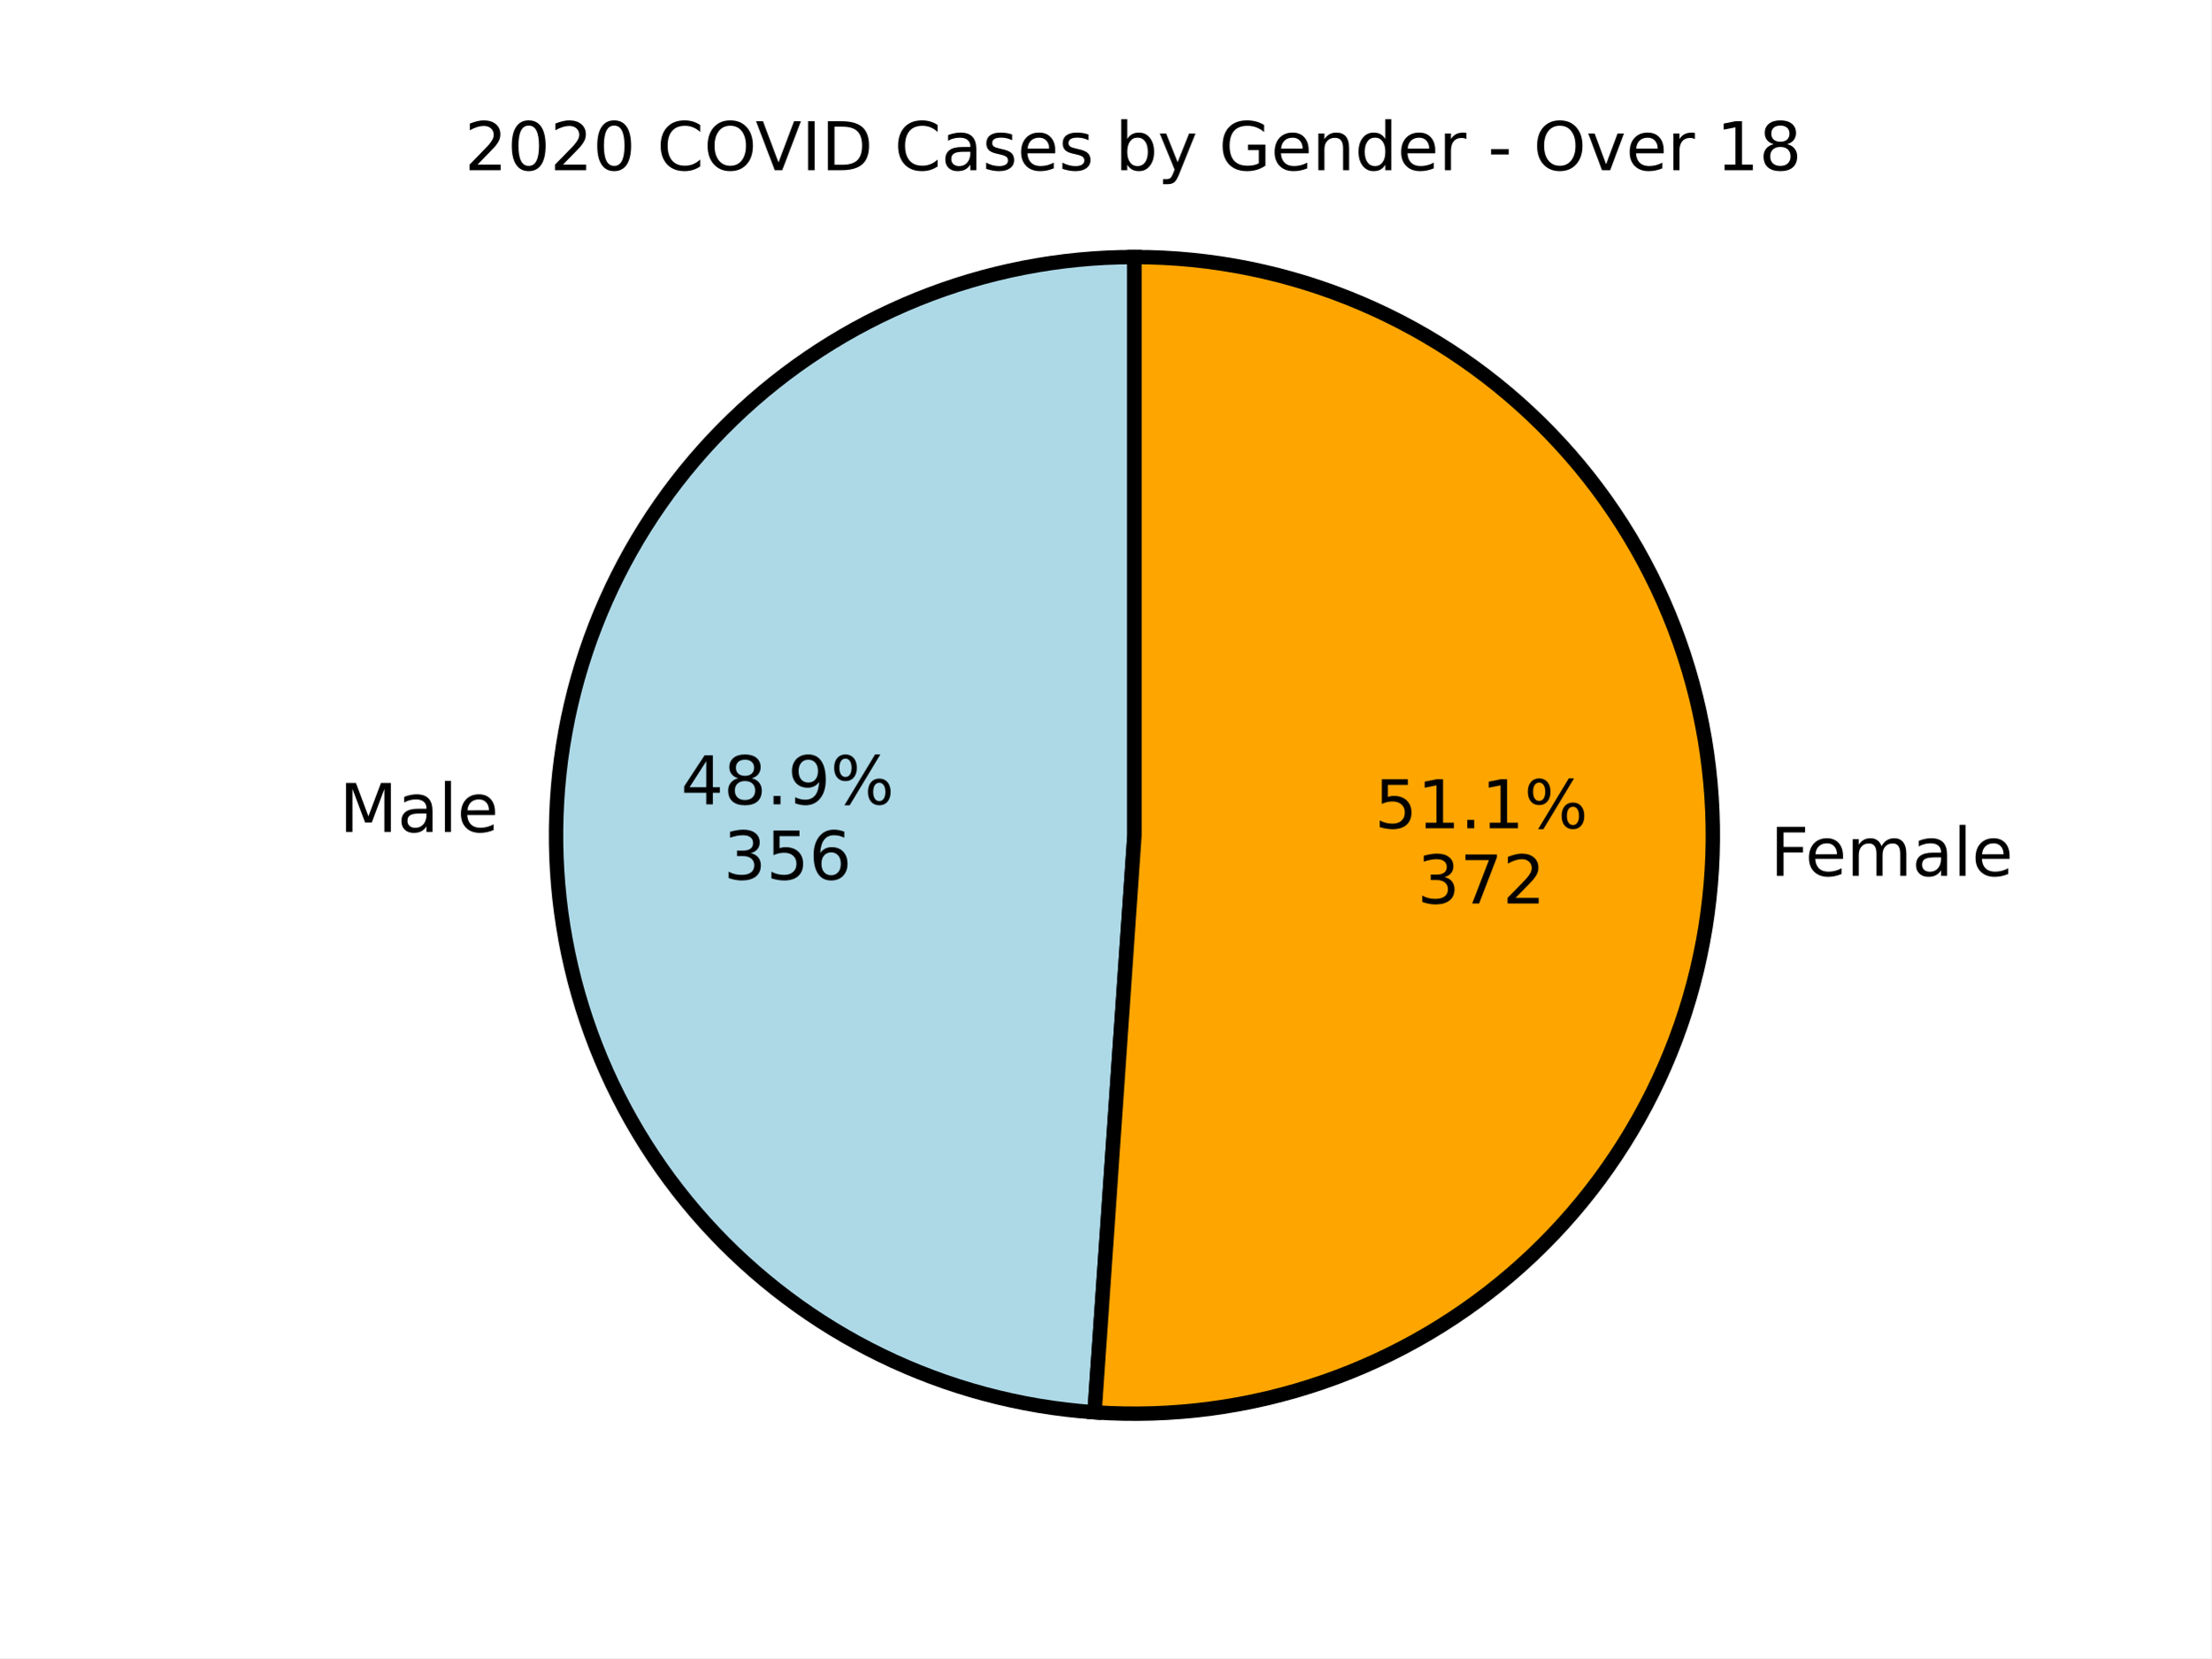
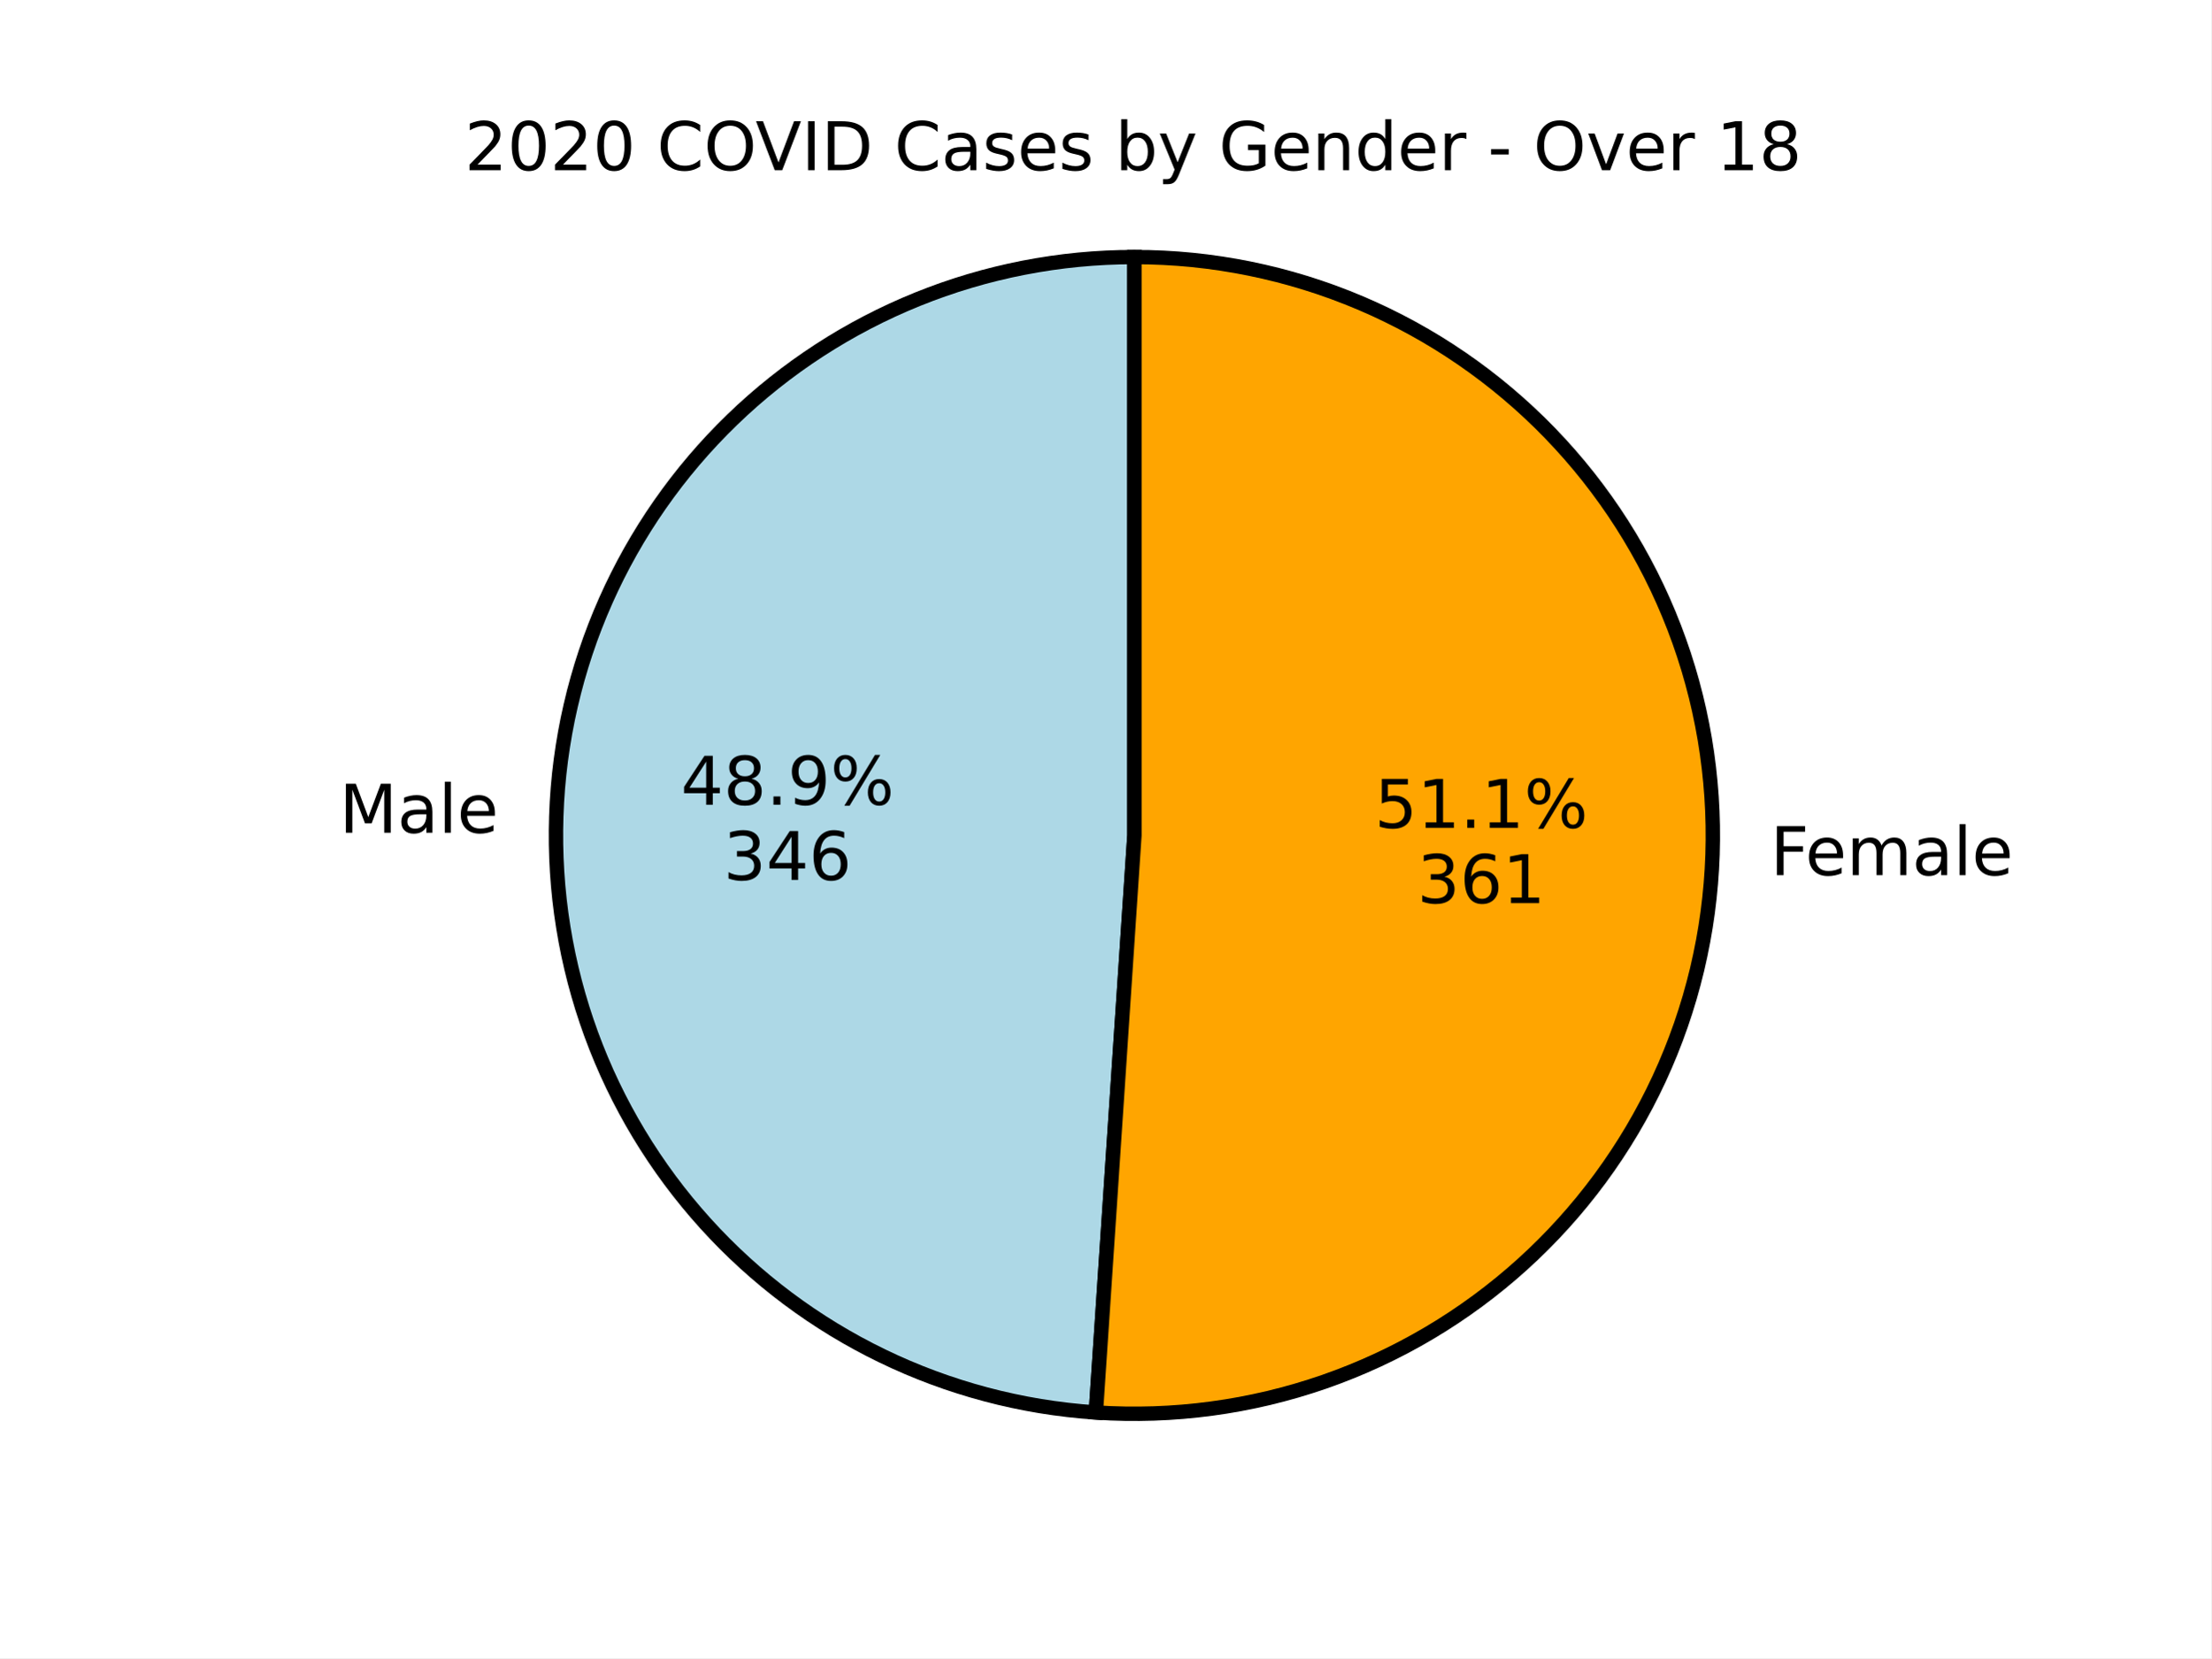
<svg xmlns="http://www.w3.org/2000/svg" xmlns:xlink="http://www.w3.org/1999/xlink" height="345.6pt" version="1.1" viewBox="0 0 460.8 345.6" width="460.8pt">
  <defs>
    <style type="text/css">*{stroke-linecap:butt;stroke-linejoin:round;}</style>
  </defs>
  <g id="figure_1">
    <g id="patch_1">
      <path d="M 0 345.6  L 460.8 345.6  L 460.8 0  L 0 0  z " style="fill:#ffffff;" />
    </g>
    <g id="axes_1">
      <g id="patch_2">
-         <path d="M 236.42 53.568  C 205.181 53.568 175.133 65.711 152.665 87.416  C 130.198 109.121 117.025 138.732 115.946 169.953  C 114.868 201.173 125.967 231.622 146.884 254.826  C 167.8 278.029 196.938 292.216 228.103 294.372  L 236.42 174.113  L 236.42 53.568  z " style="fill:#add8e6;stroke:#000000;stroke-linejoin:miter;stroke-width:3;" />
+         <path d="M 236.412 53.568  C 205.145 53.568 175.072 65.732 152.598 87.469  C 130.124 109.207 116.965 138.857 115.923 170.106  C 114.881 201.356 126.036 231.817 147.013 255.003  C 167.989 278.189 197.185 292.329 228.382 294.411  L 236.412 174.123  L 236.412 53.568  z " style="fill:#add8e6;stroke:#000000;stroke-linejoin:miter;stroke-width:3;" />
      </g>
      <g id="patch_3">
-         <path d="M 228.103 294.372  C 244.245 295.488 260.447 293.343 275.742 288.065  C 291.037 282.787 305.114 274.483 317.132 263.65  C 329.15 252.816 338.865 239.673 345.696 225.006  C 352.527 210.338 356.335 194.445 356.894 178.274  C 357.452 162.104 354.749 145.985 348.946 130.881  C 343.144 115.778 334.359 101.996 323.117 90.359  C 311.875 78.722 298.405 69.467 283.51 63.146  C 268.616 56.826 252.6 53.568 236.42 53.568  L 236.42 174.113  L 228.103 294.372  z " style="fill:#ffa500;stroke:#000000;stroke-linejoin:miter;stroke-width:3;" />
+         <path d="M 228.382 294.411  C 244.515 295.488 260.702 293.308 275.976 288.002  C 291.249 282.695 305.3 274.37 317.291 263.522  C 329.281 252.674 338.968 239.524 345.772 224.856  C 352.577 210.189 356.361 194.301 356.9 178.14  C 357.439 161.98 354.721 145.875 348.908 130.787  C 343.096 115.698 334.307 101.932 323.066 90.31  C 311.824 78.688 298.359 69.445 283.472 63.133  C 268.586 56.821 252.581 53.568 236.412 53.568  L 236.412 174.123  L 228.382 294.411  z " style="fill:#ffa500;stroke:#000000;stroke-linejoin:miter;stroke-width:3;" />
      </g>
      <g id="matplotlib.axis_1" />
      <g id="matplotlib.axis_2" />
      <g id="text_1">
-         <g transform="translate(70.73638 173.3998)scale(0.14 -0.14)">
+         <g transform="translate(70.71175 173.5678)scale(0.14 -0.14)">
          <defs>
            <path d="M 9.812 72.906  L 24.516 72.906  L 43.109 23.297  L 61.812 72.906  L 76.516 72.906  L 76.516 0  L 66.891 0  L 66.891 64.016  L 48.094 14.016  L 38.188 14.016  L 19.391 64.016  L 19.391 0  L 9.812 0  z " id="DejaVuSans-77" />
            <path d="M 34.281 27.484  Q 23.391 27.484 19.188 25  Q 14.984 22.516 14.984 16.5  Q 14.984 11.719 18.141 8.906  Q 21.297 6.109 26.703 6.109  Q 34.188 6.109 38.703 11.406  Q 43.219 16.703 43.219 25.484  L 43.219 27.484  z M 52.203 31.203  L 52.203 0  L 43.219 0  L 43.219 8.297  Q 40.141 3.328 35.547 0.953  Q 30.953 -1.422 24.312 -1.422  Q 15.922 -1.422 10.953 3.297  Q 6 8.016 6 15.922  Q 6 25.141 12.172 29.828  Q 18.359 34.516 30.609 34.516  L 43.219 34.516  L 43.219 35.406  Q 43.219 41.609 39.141 45  Q 35.062 48.391 27.688 48.391  Q 23 48.391 18.547 47.266  Q 14.109 46.141 10.016 43.891  L 10.016 52.203  Q 14.938 54.109 19.578 55.047  Q 24.219 56 28.609 56  Q 40.484 56 46.344 49.844  Q 52.203 43.703 52.203 31.203  z " id="DejaVuSans-97" />
            <path d="M 9.422 75.984  L 18.406 75.984  L 18.406 0  L 9.422 0  z " id="DejaVuSans-108" />
            <path d="M 56.203 29.594  L 56.203 25.203  L 14.891 25.203  Q 15.484 15.922 20.484 11.062  Q 25.484 6.203 34.422 6.203  Q 39.594 6.203 44.453 7.469  Q 49.312 8.734 54.109 11.281  L 54.109 2.781  Q 49.266 0.734 44.188 -0.344  Q 39.109 -1.422 33.891 -1.422  Q 20.797 -1.422 13.156 6.188  Q 5.516 13.812 5.516 26.812  Q 5.516 40.234 12.766 48.109  Q 20.016 56 32.328 56  Q 43.359 56 49.781 48.891  Q 56.203 41.797 56.203 29.594  z M 47.219 32.234  Q 47.125 39.594 43.094 43.984  Q 39.062 48.391 32.422 48.391  Q 24.906 48.391 20.391 44.141  Q 15.875 39.891 15.188 32.172  z " id="DejaVuSans-101" />
          </defs>
          <use xlink:href="#DejaVuSans-77" />
          <use x="86.279" xlink:href="#DejaVuSans-97" />
          <use x="147.559" xlink:href="#DejaVuSans-108" />
          <use x="175.342" xlink:href="#DejaVuSans-101" />
        </g>
      </g>
      <g id="text_2">
-         <g transform="translate(141.8987 167.6417)scale(0.14 -0.14)">
+         <g transform="translate(141.8814 167.7379)scale(0.14 -0.14)">
          <defs>
            <path d="M 37.797 64.312  L 12.891 25.391  L 37.797 25.391  z M 35.203 72.906  L 47.609 72.906  L 47.609 25.391  L 58.016 25.391  L 58.016 17.188  L 47.609 17.188  L 47.609 0  L 37.797 0  L 37.797 17.188  L 4.891 17.188  L 4.891 26.703  z " id="DejaVuSans-52" />
            <path d="M 31.781 34.625  Q 24.75 34.625 20.719 30.859  Q 16.703 27.094 16.703 20.516  Q 16.703 13.922 20.719 10.156  Q 24.75 6.391 31.781 6.391  Q 38.812 6.391 42.859 10.172  Q 46.922 13.969 46.922 20.516  Q 46.922 27.094 42.891 30.859  Q 38.875 34.625 31.781 34.625  z M 21.922 38.812  Q 15.578 40.375 12.031 44.719  Q 8.5 49.078 8.5 55.328  Q 8.5 64.062 14.719 69.141  Q 20.953 74.219 31.781 74.219  Q 42.672 74.219 48.875 69.141  Q 55.078 64.062 55.078 55.328  Q 55.078 49.078 51.531 44.719  Q 48 40.375 41.703 38.812  Q 48.828 37.156 52.797 32.312  Q 56.781 27.484 56.781 20.516  Q 56.781 9.906 50.312 4.234  Q 43.844 -1.422 31.781 -1.422  Q 19.734 -1.422 13.25 4.234  Q 6.781 9.906 6.781 20.516  Q 6.781 27.484 10.781 32.312  Q 14.797 37.156 21.922 38.812  z M 18.312 54.391  Q 18.312 48.734 21.844 45.562  Q 25.391 42.391 31.781 42.391  Q 38.141 42.391 41.719 45.562  Q 45.312 48.734 45.312 54.391  Q 45.312 60.062 41.719 63.234  Q 38.141 66.406 31.781 66.406  Q 25.391 66.406 21.844 63.234  Q 18.312 60.062 18.312 54.391  z " id="DejaVuSans-56" />
            <path d="M 10.688 12.406  L 21 12.406  L 21 0  L 10.688 0  z " id="DejaVuSans-46" />
            <path d="M 10.984 1.516  L 10.984 10.5  Q 14.703 8.734 18.5 7.812  Q 22.312 6.891 25.984 6.891  Q 35.75 6.891 40.891 13.453  Q 46.047 20.016 46.781 33.406  Q 43.953 29.203 39.594 26.953  Q 35.25 24.703 29.984 24.703  Q 19.047 24.703 12.672 31.312  Q 6.297 37.938 6.297 49.422  Q 6.297 60.641 12.938 67.422  Q 19.578 74.219 30.609 74.219  Q 43.266 74.219 49.922 64.516  Q 56.594 54.828 56.594 36.375  Q 56.594 19.141 48.406 8.859  Q 40.234 -1.422 26.422 -1.422  Q 22.703 -1.422 18.891 -0.688  Q 15.094 0.047 10.984 1.516  z M 30.609 32.422  Q 37.25 32.422 41.125 36.953  Q 45.016 41.5 45.016 49.422  Q 45.016 57.281 41.125 61.844  Q 37.25 66.406 30.609 66.406  Q 23.969 66.406 20.094 61.844  Q 16.219 57.281 16.219 49.422  Q 16.219 41.5 20.094 36.953  Q 23.969 32.422 30.609 32.422  z " id="DejaVuSans-57" />
            <path d="M 72.703 32.078  Q 68.453 32.078 66.031 28.469  Q 63.625 24.859 63.625 18.406  Q 63.625 12.062 66.031 8.422  Q 68.453 4.781 72.703 4.781  Q 76.859 4.781 79.266 8.422  Q 81.688 12.062 81.688 18.406  Q 81.688 24.812 79.266 28.438  Q 76.859 32.078 72.703 32.078  z M 72.703 38.281  Q 80.422 38.281 84.953 32.906  Q 89.5 27.547 89.5 18.406  Q 89.5 9.281 84.938 3.922  Q 80.375 -1.422 72.703 -1.422  Q 64.891 -1.422 60.344 3.922  Q 55.812 9.281 55.812 18.406  Q 55.812 27.594 60.375 32.938  Q 64.938 38.281 72.703 38.281  z M 22.312 68.016  Q 18.109 68.016 15.688 64.375  Q 13.281 60.75 13.281 54.391  Q 13.281 47.953 15.672 44.328  Q 18.062 40.719 22.312 40.719  Q 26.562 40.719 28.969 44.328  Q 31.391 47.953 31.391 54.391  Q 31.391 60.688 28.953 64.344  Q 26.516 68.016 22.312 68.016  z M 66.406 74.219  L 74.219 74.219  L 28.609 -1.422  L 20.797 -1.422  z M 22.312 74.219  Q 30.031 74.219 34.609 68.875  Q 39.203 63.531 39.203 54.391  Q 39.203 45.172 34.641 39.844  Q 30.078 34.516 22.312 34.516  Q 14.547 34.516 10.031 39.859  Q 5.516 45.219 5.516 54.391  Q 5.516 63.484 10.047 68.844  Q 14.594 74.219 22.312 74.219  z " id="DejaVuSans-37" />
          </defs>
          <use xlink:href="#DejaVuSans-52" />
          <use x="63.623" xlink:href="#DejaVuSans-56" />
          <use x="127.246" xlink:href="#DejaVuSans-46" />
          <use x="159.033" xlink:href="#DejaVuSans-57" />
          <use x="222.656" xlink:href="#DejaVuSans-37" />
        </g>
-         <g transform="translate(150.7745 183.3186)scale(0.14 -0.14)">
+         <g transform="translate(150.7572 183.4148)scale(0.14 -0.14)">
          <defs>
            <path d="M 40.578 39.312  Q 47.656 37.797 51.625 33  Q 55.609 28.219 55.609 21.188  Q 55.609 10.406 48.188 4.484  Q 40.766 -1.422 27.094 -1.422  Q 22.516 -1.422 17.656 -0.516  Q 12.797 0.391 7.625 2.203  L 7.625 11.719  Q 11.719 9.328 16.594 8.109  Q 21.484 6.891 26.812 6.891  Q 36.078 6.891 40.938 10.547  Q 45.797 14.203 45.797 21.188  Q 45.797 27.641 41.281 31.266  Q 36.766 34.906 28.719 34.906  L 20.219 34.906  L 20.219 43.016  L 29.109 43.016  Q 36.375 43.016 40.234 45.922  Q 44.094 48.828 44.094 54.297  Q 44.094 59.906 40.109 62.906  Q 36.141 65.922 28.719 65.922  Q 24.656 65.922 20.016 65.031  Q 15.375 64.156 9.812 62.312  L 9.812 71.094  Q 15.438 72.656 20.344 73.438  Q 25.25 74.219 29.594 74.219  Q 40.828 74.219 47.359 69.109  Q 53.906 64.016 53.906 55.328  Q 53.906 49.266 50.438 45.094  Q 46.969 40.922 40.578 39.312  z " id="DejaVuSans-51" />
-             <path d="M 10.797 72.906  L 49.516 72.906  L 49.516 64.594  L 19.828 64.594  L 19.828 46.734  Q 21.969 47.469 24.109 47.828  Q 26.266 48.188 28.422 48.188  Q 40.625 48.188 47.75 41.5  Q 54.891 34.812 54.891 23.391  Q 54.891 11.625 47.562 5.094  Q 40.234 -1.422 26.906 -1.422  Q 22.312 -1.422 17.547 -0.641  Q 12.797 0.141 7.719 1.703  L 7.719 11.625  Q 12.109 9.234 16.797 8.062  Q 21.484 6.891 26.703 6.891  Q 35.156 6.891 40.078 11.328  Q 45.016 15.766 45.016 23.391  Q 45.016 31 40.078 35.438  Q 35.156 39.891 26.703 39.891  Q 22.75 39.891 18.812 39.016  Q 14.891 38.141 10.797 36.281  z " id="DejaVuSans-53" />
            <path d="M 33.016 40.375  Q 26.375 40.375 22.484 35.828  Q 18.609 31.297 18.609 23.391  Q 18.609 15.531 22.484 10.953  Q 26.375 6.391 33.016 6.391  Q 39.656 6.391 43.531 10.953  Q 47.406 15.531 47.406 23.391  Q 47.406 31.297 43.531 35.828  Q 39.656 40.375 33.016 40.375  z M 52.594 71.297  L 52.594 62.312  Q 48.875 64.062 45.094 64.984  Q 41.312 65.922 37.594 65.922  Q 27.828 65.922 22.672 59.328  Q 17.531 52.734 16.797 39.406  Q 19.672 43.656 24.016 45.922  Q 28.375 48.188 33.594 48.188  Q 44.578 48.188 50.953 41.516  Q 57.328 34.859 57.328 23.391  Q 57.328 12.156 50.688 5.359  Q 44.047 -1.422 33.016 -1.422  Q 20.359 -1.422 13.672 8.266  Q 6.984 17.969 6.984 36.375  Q 6.984 53.656 15.188 63.938  Q 23.391 74.219 37.203 74.219  Q 40.922 74.219 44.703 73.484  Q 48.484 72.75 52.594 71.297  z " id="DejaVuSans-54" />
          </defs>
          <use xlink:href="#DejaVuSans-51" />
-           <use x="63.623" xlink:href="#DejaVuSans-53" />
+           <use x="63.623" xlink:href="#DejaVuSans-52" />
          <use x="127.246" xlink:href="#DejaVuSans-54" />
        </g>
      </g>
      <g id="text_3">
-         <g transform="translate(368.9409 182.5534)scale(0.14 -0.14)">
+         <g transform="translate(368.9488 182.4052)scale(0.14 -0.14)">
          <defs>
            <path d="M 9.812 72.906  L 51.703 72.906  L 51.703 64.594  L 19.672 64.594  L 19.672 43.109  L 48.578 43.109  L 48.578 34.812  L 19.672 34.812  L 19.672 0  L 9.812 0  z " id="DejaVuSans-70" />
            <path d="M 52 44.188  Q 55.375 50.25 60.062 53.125  Q 64.75 56 71.094 56  Q 79.641 56 84.281 50.016  Q 88.922 44.047 88.922 33.016  L 88.922 0  L 79.891 0  L 79.891 32.719  Q 79.891 40.578 77.094 44.375  Q 74.312 48.188 68.609 48.188  Q 61.625 48.188 57.562 43.547  Q 53.516 38.922 53.516 30.906  L 53.516 0  L 44.484 0  L 44.484 32.719  Q 44.484 40.625 41.703 44.406  Q 38.922 48.188 33.109 48.188  Q 26.219 48.188 22.156 43.531  Q 18.109 38.875 18.109 30.906  L 18.109 0  L 9.078 0  L 9.078 54.688  L 18.109 54.688  L 18.109 46.188  Q 21.188 51.219 25.484 53.609  Q 29.781 56 35.688 56  Q 41.656 56 45.828 52.969  Q 50 49.953 52 44.188  z " id="DejaVuSans-109" />
          </defs>
          <use xlink:href="#DejaVuSans-70" />
          <use x="52.02" xlink:href="#DejaVuSans-101" />
          <use x="113.543" xlink:href="#DejaVuSans-109" />
          <use x="210.955" xlink:href="#DejaVuSans-97" />
          <use x="272.234" xlink:href="#DejaVuSans-108" />
          <use x="300.018" xlink:href="#DejaVuSans-101" />
        </g>
      </g>
      <g id="text_4">
-         <g transform="translate(286.467 172.6346)scale(0.14 -0.14)">
+         <g transform="translate(286.4676 172.5582)scale(0.14 -0.14)">
          <defs>
+             <path d="M 10.797 72.906  L 49.516 72.906  L 49.516 64.594  L 19.828 64.594  L 19.828 46.734  Q 21.969 47.469 24.109 47.828  Q 26.266 48.188 28.422 48.188  Q 40.625 48.188 47.75 41.5  Q 54.891 34.812 54.891 23.391  Q 54.891 11.625 47.562 5.094  Q 40.234 -1.422 26.906 -1.422  Q 22.312 -1.422 17.547 -0.641  Q 12.797 0.141 7.719 1.703  L 7.719 11.625  Q 12.109 9.234 16.797 8.062  Q 21.484 6.891 26.703 6.891  Q 35.156 6.891 40.078 11.328  Q 45.016 15.766 45.016 23.391  Q 45.016 31 40.078 35.438  Q 35.156 39.891 26.703 39.891  Q 22.75 39.891 18.812 39.016  Q 14.891 38.141 10.797 36.281  z " id="DejaVuSans-53" />
            <path d="M 12.406 8.297  L 28.516 8.297  L 28.516 63.922  L 10.984 60.406  L 10.984 69.391  L 28.422 72.906  L 38.281 72.906  L 38.281 8.297  L 54.391 8.297  L 54.391 0  L 12.406 0  z " id="DejaVuSans-49" />
          </defs>
          <use xlink:href="#DejaVuSans-53" />
          <use x="63.623" xlink:href="#DejaVuSans-49" />
          <use x="127.246" xlink:href="#DejaVuSans-46" />
          <use x="159.033" xlink:href="#DejaVuSans-49" />
          <use x="222.656" xlink:href="#DejaVuSans-37" />
        </g>
-         <g transform="translate(295.3428 188.3115)scale(0.14 -0.14)">
-           <defs>
-             <path d="M 8.203 72.906  L 55.078 72.906  L 55.078 68.703  L 28.609 0  L 18.312 0  L 43.219 64.594  L 8.203 64.594  z " id="DejaVuSans-55" />
-             <path d="M 19.188 8.297  L 53.609 8.297  L 53.609 0  L 7.328 0  L 7.328 8.297  Q 12.938 14.109 22.625 23.891  Q 32.328 33.688 34.812 36.531  Q 39.547 41.844 41.422 45.531  Q 43.312 49.219 43.312 52.781  Q 43.312 58.594 39.234 62.25  Q 35.156 65.922 28.609 65.922  Q 23.969 65.922 18.812 64.312  Q 13.672 62.703 7.812 59.422  L 7.812 69.391  Q 13.766 71.781 18.938 73  Q 24.125 74.219 28.422 74.219  Q 39.75 74.219 46.484 68.547  Q 53.219 62.891 53.219 53.422  Q 53.219 48.922 51.531 44.891  Q 49.859 40.875 45.406 35.406  Q 44.188 33.984 37.641 27.219  Q 31.109 20.453 19.188 8.297  z " id="DejaVuSans-50" />
-           </defs>
+         <g transform="translate(295.3433 188.2351)scale(0.14 -0.14)">
          <use xlink:href="#DejaVuSans-51" />
-           <use x="63.623" xlink:href="#DejaVuSans-55" />
-           <use x="127.246" xlink:href="#DejaVuSans-50" />
+           <use x="63.623" xlink:href="#DejaVuSans-54" />
+           <use x="127.246" xlink:href="#DejaVuSans-49" />
        </g>
      </g>
      <g id="text_5">
        <g transform="translate(96.82063 35.472)scale(0.14 -0.14)">
          <defs>
+             <path d="M 19.188 8.297  L 53.609 8.297  L 53.609 0  L 7.328 0  L 7.328 8.297  Q 12.938 14.109 22.625 23.891  Q 32.328 33.688 34.812 36.531  Q 39.547 41.844 41.422 45.531  Q 43.312 49.219 43.312 52.781  Q 43.312 58.594 39.234 62.25  Q 35.156 65.922 28.609 65.922  Q 23.969 65.922 18.812 64.312  Q 13.672 62.703 7.812 59.422  L 7.812 69.391  Q 13.766 71.781 18.938 73  Q 24.125 74.219 28.422 74.219  Q 39.75 74.219 46.484 68.547  Q 53.219 62.891 53.219 53.422  Q 53.219 48.922 51.531 44.891  Q 49.859 40.875 45.406 35.406  Q 44.188 33.984 37.641 27.219  Q 31.109 20.453 19.188 8.297  z " id="DejaVuSans-50" />
            <path d="M 31.781 66.406  Q 24.172 66.406 20.328 58.906  Q 16.5 51.422 16.5 36.375  Q 16.5 21.391 20.328 13.891  Q 24.172 6.391 31.781 6.391  Q 39.453 6.391 43.281 13.891  Q 47.125 21.391 47.125 36.375  Q 47.125 51.422 43.281 58.906  Q 39.453 66.406 31.781 66.406  z M 31.781 74.219  Q 44.047 74.219 50.516 64.516  Q 56.984 54.828 56.984 36.375  Q 56.984 17.969 50.516 8.266  Q 44.047 -1.422 31.781 -1.422  Q 19.531 -1.422 13.062 8.266  Q 6.594 17.969 6.594 36.375  Q 6.594 54.828 13.062 64.516  Q 19.531 74.219 31.781 74.219  z " id="DejaVuSans-48" />
            <path id="DejaVuSans-32" />
            <path d="M 64.406 67.281  L 64.406 56.891  Q 59.422 61.531 53.781 63.812  Q 48.141 66.109 41.797 66.109  Q 29.297 66.109 22.656 58.469  Q 16.016 50.828 16.016 36.375  Q 16.016 21.969 22.656 14.328  Q 29.297 6.688 41.797 6.688  Q 48.141 6.688 53.781 8.984  Q 59.422 11.281 64.406 15.922  L 64.406 5.609  Q 59.234 2.094 53.438 0.328  Q 47.656 -1.422 41.219 -1.422  Q 24.656 -1.422 15.125 8.703  Q 5.609 18.844 5.609 36.375  Q 5.609 53.953 15.125 64.078  Q 24.656 74.219 41.219 74.219  Q 47.75 74.219 53.531 72.484  Q 59.328 70.75 64.406 67.281  z " id="DejaVuSans-67" />
            <path d="M 39.406 66.219  Q 28.656 66.219 22.328 58.203  Q 16.016 50.203 16.016 36.375  Q 16.016 22.609 22.328 14.594  Q 28.656 6.594 39.406 6.594  Q 50.141 6.594 56.422 14.594  Q 62.703 22.609 62.703 36.375  Q 62.703 50.203 56.422 58.203  Q 50.141 66.219 39.406 66.219  z M 39.406 74.219  Q 54.734 74.219 63.906 63.938  Q 73.094 53.656 73.094 36.375  Q 73.094 19.141 63.906 8.859  Q 54.734 -1.422 39.406 -1.422  Q 24.031 -1.422 14.812 8.828  Q 5.609 19.094 5.609 36.375  Q 5.609 53.656 14.812 63.938  Q 24.031 74.219 39.406 74.219  z " id="DejaVuSans-79" />
            <path d="M 28.609 0  L 0.781 72.906  L 11.078 72.906  L 34.188 11.531  L 57.328 72.906  L 67.578 72.906  L 39.797 0  z " id="DejaVuSans-86" />
            <path d="M 9.812 72.906  L 19.672 72.906  L 19.672 0  L 9.812 0  z " id="DejaVuSans-73" />
            <path d="M 19.672 64.797  L 19.672 8.109  L 31.594 8.109  Q 46.688 8.109 53.688 14.938  Q 60.688 21.781 60.688 36.531  Q 60.688 51.172 53.688 57.984  Q 46.688 64.797 31.594 64.797  z M 9.812 72.906  L 30.078 72.906  Q 51.266 72.906 61.172 64.094  Q 71.094 55.281 71.094 36.531  Q 71.094 17.672 61.125 8.828  Q 51.172 0 30.078 0  L 9.812 0  z " id="DejaVuSans-68" />
            <path d="M 44.281 53.078  L 44.281 44.578  Q 40.484 46.531 36.375 47.5  Q 32.281 48.484 27.875 48.484  Q 21.188 48.484 17.844 46.438  Q 14.5 44.391 14.5 40.281  Q 14.5 37.156 16.891 35.375  Q 19.281 33.594 26.516 31.984  L 29.594 31.297  Q 39.156 29.25 43.188 25.516  Q 47.219 21.781 47.219 15.094  Q 47.219 7.469 41.188 3.016  Q 35.156 -1.422 24.609 -1.422  Q 20.219 -1.422 15.453 -0.562  Q 10.688 0.297 5.422 2  L 5.422 11.281  Q 10.406 8.688 15.234 7.391  Q 20.062 6.109 24.812 6.109  Q 31.156 6.109 34.562 8.281  Q 37.984 10.453 37.984 14.406  Q 37.984 18.062 35.516 20.016  Q 33.062 21.969 24.703 23.781  L 21.578 24.516  Q 13.234 26.266 9.516 29.906  Q 5.812 33.547 5.812 39.891  Q 5.812 47.609 11.281 51.797  Q 16.75 56 26.812 56  Q 31.781 56 36.172 55.266  Q 40.578 54.547 44.281 53.078  z " id="DejaVuSans-115" />
            <path d="M 48.688 27.297  Q 48.688 37.203 44.609 42.844  Q 40.531 48.484 33.406 48.484  Q 26.266 48.484 22.188 42.844  Q 18.109 37.203 18.109 27.297  Q 18.109 17.391 22.188 11.75  Q 26.266 6.109 33.406 6.109  Q 40.531 6.109 44.609 11.75  Q 48.688 17.391 48.688 27.297  z M 18.109 46.391  Q 20.953 51.266 25.266 53.625  Q 29.594 56 35.594 56  Q 45.562 56 51.781 48.094  Q 58.016 40.188 58.016 27.297  Q 58.016 14.406 51.781 6.484  Q 45.562 -1.422 35.594 -1.422  Q 29.594 -1.422 25.266 0.953  Q 20.953 3.328 18.109 8.203  L 18.109 0  L 9.078 0  L 9.078 75.984  L 18.109 75.984  z " id="DejaVuSans-98" />
            <path d="M 32.172 -5.078  Q 28.375 -14.844 24.75 -17.812  Q 21.141 -20.797 15.094 -20.797  L 7.906 -20.797  L 7.906 -13.281  L 13.188 -13.281  Q 16.891 -13.281 18.938 -11.516  Q 21 -9.766 23.484 -3.219  L 25.094 0.875  L 2.984 54.688  L 12.5 54.688  L 29.594 11.922  L 46.688 54.688  L 56.203 54.688  z " id="DejaVuSans-121" />
            <path d="M 59.516 10.406  L 59.516 29.984  L 43.406 29.984  L 43.406 38.094  L 69.281 38.094  L 69.281 6.781  Q 63.578 2.734 56.688 0.656  Q 49.812 -1.422 42 -1.422  Q 24.906 -1.422 15.25 8.562  Q 5.609 18.562 5.609 36.375  Q 5.609 54.25 15.25 64.234  Q 24.906 74.219 42 74.219  Q 49.125 74.219 55.547 72.453  Q 61.969 70.703 67.391 67.281  L 67.391 56.781  Q 61.922 61.422 55.766 63.766  Q 49.609 66.109 42.828 66.109  Q 29.438 66.109 22.719 58.641  Q 16.016 51.172 16.016 36.375  Q 16.016 21.625 22.719 14.156  Q 29.438 6.688 42.828 6.688  Q 48.047 6.688 52.141 7.594  Q 56.25 8.5 59.516 10.406  z " id="DejaVuSans-71" />
            <path d="M 54.891 33.016  L 54.891 0  L 45.906 0  L 45.906 32.719  Q 45.906 40.484 42.875 44.328  Q 39.844 48.188 33.797 48.188  Q 26.516 48.188 22.312 43.547  Q 18.109 38.922 18.109 30.906  L 18.109 0  L 9.078 0  L 9.078 54.688  L 18.109 54.688  L 18.109 46.188  Q 21.344 51.125 25.703 53.562  Q 30.078 56 35.797 56  Q 45.219 56 50.047 50.172  Q 54.891 44.344 54.891 33.016  z " id="DejaVuSans-110" />
            <path d="M 45.406 46.391  L 45.406 75.984  L 54.391 75.984  L 54.391 0  L 45.406 0  L 45.406 8.203  Q 42.578 3.328 38.25 0.953  Q 33.938 -1.422 27.875 -1.422  Q 17.969 -1.422 11.734 6.484  Q 5.516 14.406 5.516 27.297  Q 5.516 40.188 11.734 48.094  Q 17.969 56 27.875 56  Q 33.938 56 38.25 53.625  Q 42.578 51.266 45.406 46.391  z M 14.797 27.297  Q 14.797 17.391 18.875 11.75  Q 22.953 6.109 30.078 6.109  Q 37.203 6.109 41.297 11.75  Q 45.406 17.391 45.406 27.297  Q 45.406 37.203 41.297 42.844  Q 37.203 48.484 30.078 48.484  Q 22.953 48.484 18.875 42.844  Q 14.797 37.203 14.797 27.297  z " id="DejaVuSans-100" />
            <path d="M 41.109 46.297  Q 39.594 47.172 37.812 47.578  Q 36.031 48 33.891 48  Q 26.266 48 22.188 43.047  Q 18.109 38.094 18.109 28.812  L 18.109 0  L 9.078 0  L 9.078 54.688  L 18.109 54.688  L 18.109 46.188  Q 20.953 51.172 25.484 53.578  Q 30.031 56 36.531 56  Q 37.453 56 38.578 55.875  Q 39.703 55.766 41.062 55.516  z " id="DejaVuSans-114" />
            <path d="M 4.891 31.391  L 31.203 31.391  L 31.203 23.391  L 4.891 23.391  z " id="DejaVuSans-45" />
            <path d="M 2.984 54.688  L 12.5 54.688  L 29.594 8.797  L 46.688 54.688  L 56.203 54.688  L 35.688 0  L 23.484 0  z " id="DejaVuSans-118" />
          </defs>
          <use xlink:href="#DejaVuSans-50" />
          <use x="63.623" xlink:href="#DejaVuSans-48" />
          <use x="127.246" xlink:href="#DejaVuSans-50" />
          <use x="190.869" xlink:href="#DejaVuSans-48" />
          <use x="254.492" xlink:href="#DejaVuSans-32" />
          <use x="286.279" xlink:href="#DejaVuSans-67" />
          <use x="356.104" xlink:href="#DejaVuSans-79" />
          <use x="433.064" xlink:href="#DejaVuSans-86" />
          <use x="501.473" xlink:href="#DejaVuSans-73" />
          <use x="530.965" xlink:href="#DejaVuSans-68" />
          <use x="607.967" xlink:href="#DejaVuSans-32" />
          <use x="639.754" xlink:href="#DejaVuSans-67" />
          <use x="709.578" xlink:href="#DejaVuSans-97" />
          <use x="770.857" xlink:href="#DejaVuSans-115" />
          <use x="822.957" xlink:href="#DejaVuSans-101" />
          <use x="884.48" xlink:href="#DejaVuSans-115" />
          <use x="936.58" xlink:href="#DejaVuSans-32" />
          <use x="968.367" xlink:href="#DejaVuSans-98" />
          <use x="1031.844" xlink:href="#DejaVuSans-121" />
          <use x="1091.023" xlink:href="#DejaVuSans-32" />
          <use x="1122.811" xlink:href="#DejaVuSans-71" />
          <use x="1200.301" xlink:href="#DejaVuSans-101" />
          <use x="1261.824" xlink:href="#DejaVuSans-110" />
          <use x="1325.203" xlink:href="#DejaVuSans-100" />
          <use x="1388.68" xlink:href="#DejaVuSans-101" />
          <use x="1450.203" xlink:href="#DejaVuSans-114" />
          <use x="1491.316" xlink:href="#DejaVuSans-32" />
          <use x="1523.104" xlink:href="#DejaVuSans-45" />
          <use x="1559.188" xlink:href="#DejaVuSans-32" />
          <use x="1590.975" xlink:href="#DejaVuSans-79" />
          <use x="1669.686" xlink:href="#DejaVuSans-118" />
          <use x="1728.865" xlink:href="#DejaVuSans-101" />
          <use x="1790.389" xlink:href="#DejaVuSans-114" />
          <use x="1831.502" xlink:href="#DejaVuSans-32" />
          <use x="1863.289" xlink:href="#DejaVuSans-49" />
          <use x="1926.912" xlink:href="#DejaVuSans-56" />
        </g>
      </g>
    </g>
  </g>
</svg>
